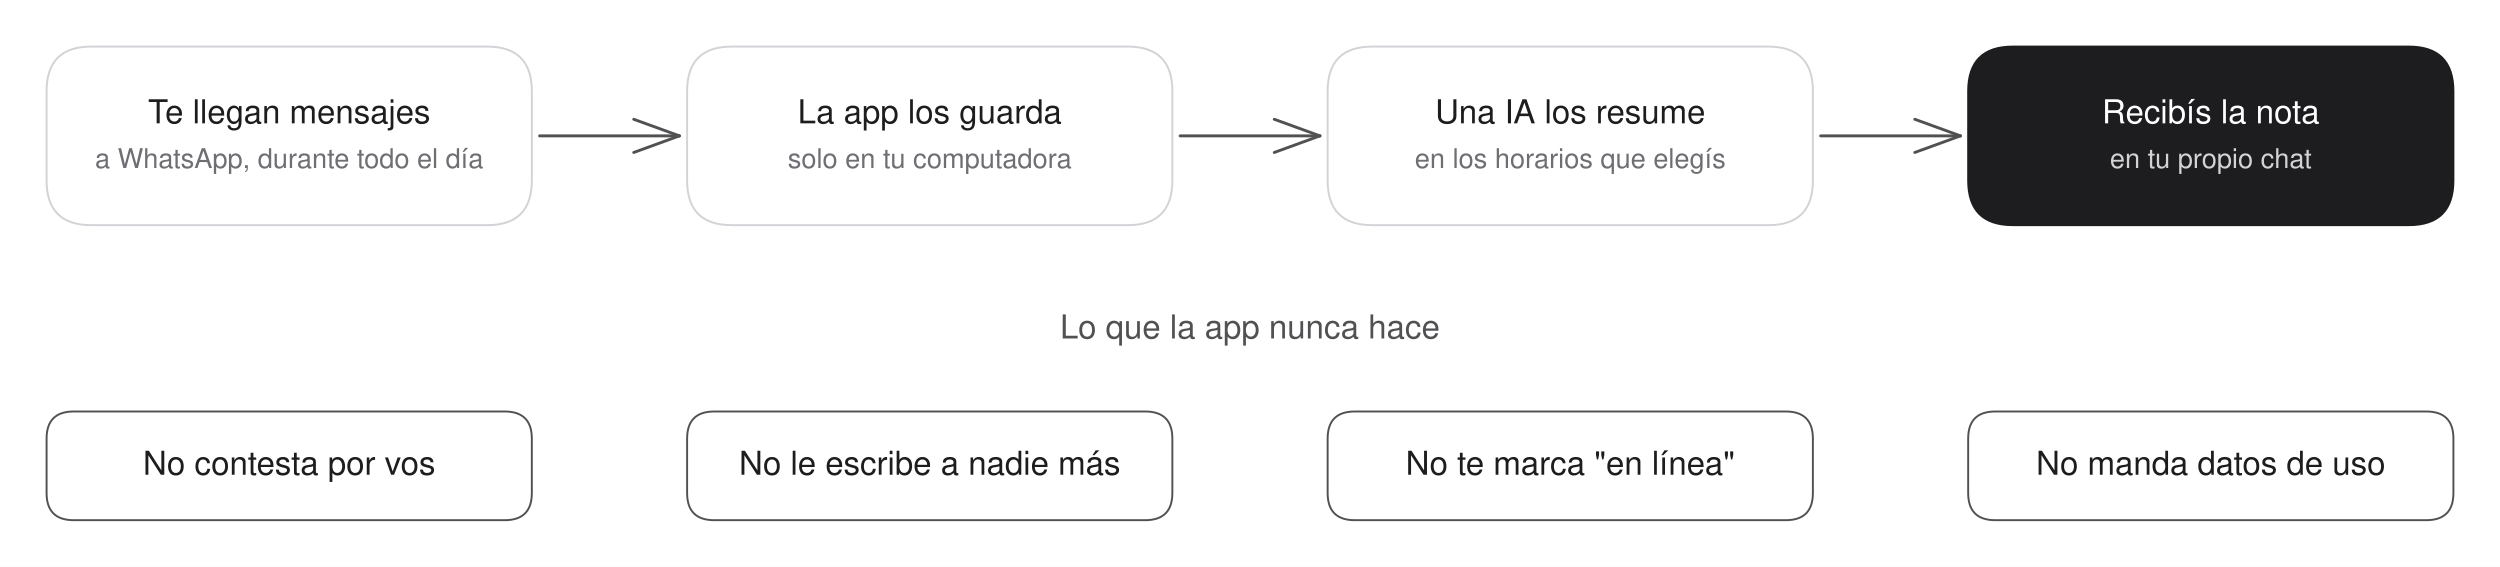
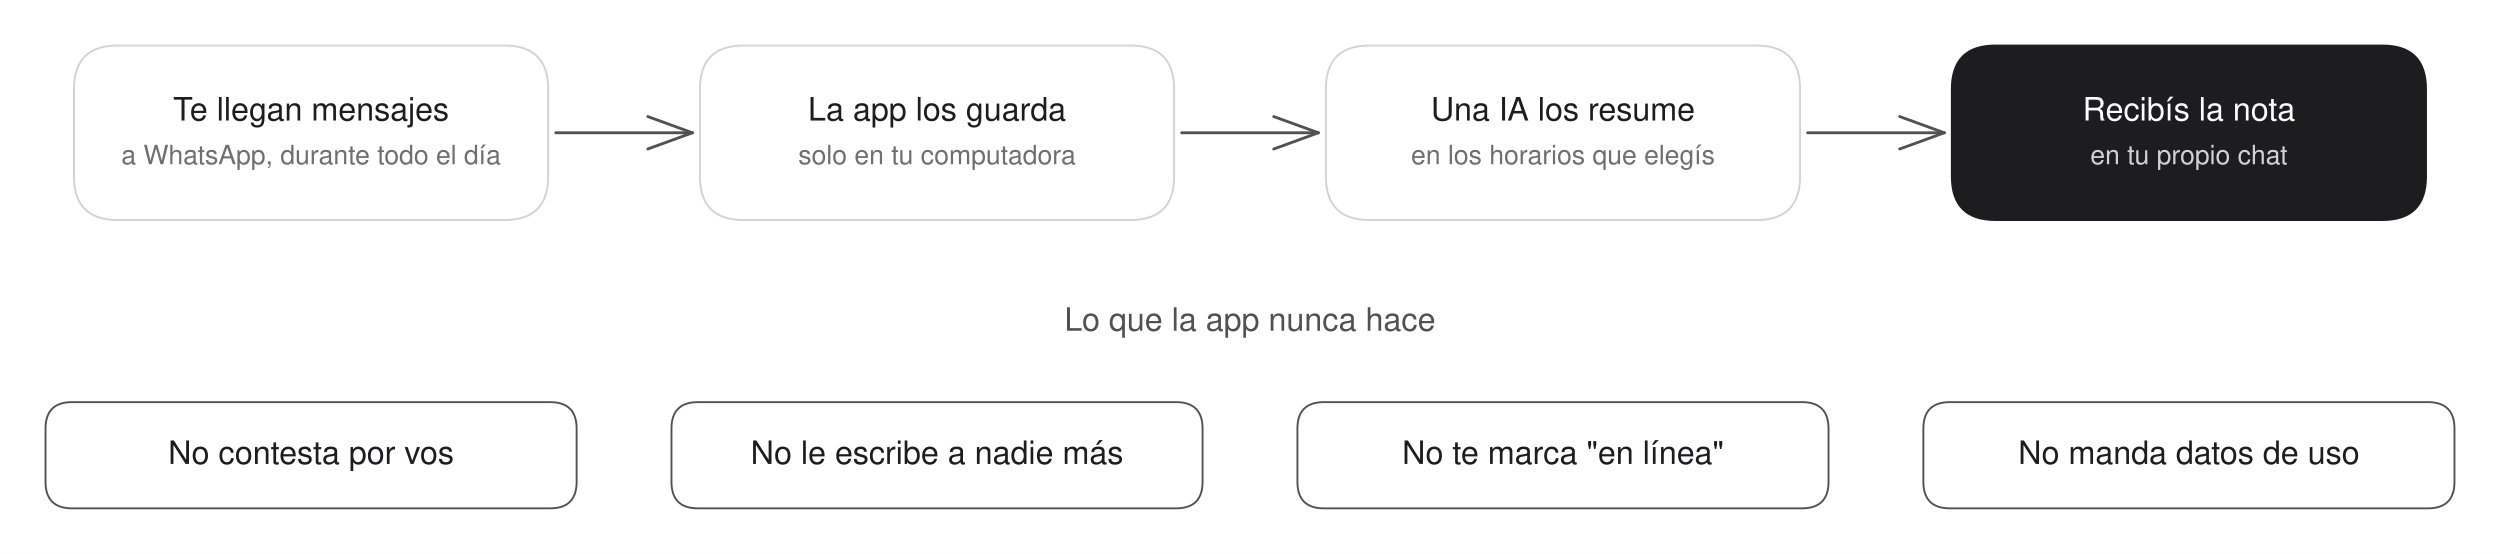
- <svg xmlns="http://www.w3.org/2000/svg" role="img" version="1.1" viewBox="0 0 1288 292" width="1288" height="292">
+ <svg xmlns="http://www.w3.org/2000/svg" role="img" version="1.1" viewBox="0 0 1318 292" width="1318" height="292">
  <defs>
    <style class="style-fonts">
      </style>
  </defs>
-   <rect x="0" y="0" width="1288" height="292" fill="#ffffff" />
-   <g stroke-linecap="round" transform="translate(24 24) rotate(0 125 46)">
-     <path d="M23 0 C102.08 0, 181.16 0, 227 0 C242.33 0, 250 7.67, 250 23 C250 32.31, 250 41.62, 250 69 C250 84.33, 242.33 92, 227 92 C165.73 92, 104.46 92, 23 92 C7.67 92, 0 84.33, 0 69 C0 52.36, 0 35.72, 0 23 C0 7.67, 7.67 0, 23 0" stroke="none" stroke-width="0" fill="#ffffff" />
-     <path d="M23 0 C92.69 0, 162.38 0, 227 0 M23 0 C82.03 0, 141.07 0, 227 0 M227 0 C242.33 0, 250 7.67, 250 23 M227 0 C242.33 0, 250 7.67, 250 23 M250 23 C250 39.23, 250 55.46, 250 69 M250 23 C250 41.21, 250 59.42, 250 69 M250 69 C250 84.33, 242.33 92, 227 92 M250 69 C250 84.33, 242.33 92, 227 92 M227 92 C154.74 92, 82.47 92, 23 92 M227 92 C182.22 92, 137.43 92, 23 92 M23 92 C7.67 92, 0 84.33, 0 69 M23 92 C7.67 92, 0 84.33, 0 69 M0 69 C0 56.27, 0 43.54, 0 23 M0 69 C0 56.88, 0 44.76, 0 23 M0 23 C0 7.67, 7.67 0, 23 0 M0 23 C0 7.67, 7.67 0, 23 0" stroke="#d2d2d7" stroke-width="1" fill="none" />
+   <rect x="0" y="0" width="1318" height="292" fill="#ffffff" />
+   <g stroke-linecap="round" transform="translate(39 24) rotate(0 125 46)">
+     <path d="M23 0 C79.26 0, 135.51 0, 227 0 C242.33 0, 250 7.67, 250 23 C250 35.24, 250 47.48, 250 69 C250 84.33, 242.33 92, 227 92 C167.29 92, 107.58 92, 23 92 C7.67 92, 0 84.33, 0 69 C0 59.34, 0 49.68, 0 23 C0 7.67, 7.67 0, 23 0" stroke="none" stroke-width="0" fill="#ffffff" />
+     <path d="M23 0 C91.62 0, 160.24 0, 227 0 M23 0 C65.21 0, 107.42 0, 227 0 M227 0 C242.33 0, 250 7.67, 250 23 M227 0 C242.33 0, 250 7.67, 250 23 M250 23 C250 33.71, 250 44.41, 250 69 M250 23 C250 35.48, 250 47.97, 250 69 M250 69 C250 84.33, 242.33 92, 227 92 M250 69 C250 84.33, 242.33 92, 227 92 M227 92 C157.91 92, 88.83 92, 23 92 M227 92 C153.49 92, 79.98 92, 23 92 M23 92 C7.67 92, 0 84.33, 0 69 M23 92 C7.67 92, 0 84.33, 0 69 M0 69 C0 54.13, 0 39.26, 0 23 M0 69 C0 54.62, 0 40.24, 0 23 M0 23 C0 7.67, 7.67 0, 23 0 M0 23 C0 7.67, 7.67 0, 23 0" stroke="#d2d2d7" stroke-width="1" fill="none" />
  </g>
-   <g transform="translate(76.23535 49.175) rotate(0 72.76465 9.775)">
+   <g transform="translate(91.23535 49.175) rotate(0 72.76465 9.775)">
    <text x="72.765" y="14.365" font-family="Helvetica, Segoe UI Emoji" font-size="17px" fill="#1d1d1f" text-anchor="middle" style="white-space: pre;" direction="ltr" dominant-baseline="alphabetic">Te llegan mensajes</text>
  </g>
-   <g transform="translate(48.60059 74.725) rotate(0 100.3994 8.05)">
+   <g transform="translate(63.60059 74.725) rotate(0 100.3994 8.05)">
    <text x="100.399" y="11.83" font-family="Helvetica, Segoe UI Emoji" font-size="14px" fill="#6e6e73" text-anchor="middle" style="white-space: pre;" direction="ltr" dominant-baseline="alphabetic">a WhatsApp, durante todo el día</text>
  </g>
-   <g stroke-linecap="round" transform="translate(354 24) rotate(0 125 46)">
-     <path d="M23 0 C99.71 0, 176.43 0, 227 0 C242.33 0, 250 7.67, 250 23 C250 39.9, 250 56.8, 250 69 C250 84.33, 242.33 92, 227 92 C181.55 92, 136.09 92, 23 92 C7.67 92, 0 84.33, 0 69 C0 54.84, 0 40.69, 0 23 C0 7.67, 7.67 0, 23 0" stroke="none" stroke-width="0" fill="#ffffff" />
-     <path d="M23 0 C87.56 0, 152.12 0, 227 0 M23 0 C70.19 0, 117.37 0, 227 0 M227 0 C242.33 0, 250 7.67, 250 23 M227 0 C242.33 0, 250 7.67, 250 23 M250 23 C250 37.47, 250 51.95, 250 69 M250 23 C250 38.68, 250 54.36, 250 69 M250 69 C250 84.33, 242.33 92, 227 92 M250 69 C250 84.33, 242.33 92, 227 92 M227 92 C177.91 92, 128.82 92, 23 92 M227 92 C147.98 92, 68.95 92, 23 92 M23 92 C7.67 92, 0 84.33, 0 69 M23 92 C7.67 92, 0 84.33, 0 69 M0 69 C0 59.58, 0 50.16, 0 23 M0 69 C0 54.88, 0 40.76, 0 23 M0 23 C0 7.67, 7.67 0, 23 0 M0 23 C0 7.67, 7.67 0, 23 0" stroke="#d2d2d7" stroke-width="1" fill="none" />
+   <g stroke-linecap="round" transform="translate(369 24) rotate(0 125 46)">
+     <path d="M23 0 C83.45 0, 143.91 0, 227 0 C242.33 0, 250 7.67, 250 23 C250 40.8, 250 58.6, 250 69 C250 84.33, 242.33 92, 227 92 C178.56 92, 130.12 92, 23 92 C7.67 92, 0 84.33, 0 69 C0 53.7, 0 38.41, 0 23 C0 7.67, 7.67 0, 23 0" stroke="none" stroke-width="0" fill="#ffffff" />
+     <path d="M23 0 C99.73 0, 176.46 0, 227 0 M23 0 C103.16 0, 183.32 0, 227 0 M227 0 C242.33 0, 250 7.67, 250 23 M227 0 C242.33 0, 250 7.67, 250 23 M250 23 C250 34.79, 250 46.58, 250 69 M250 23 C250 34.46, 250 45.92, 250 69 M250 69 C250 84.33, 242.33 92, 227 92 M250 69 C250 84.33, 242.33 92, 227 92 M227 92 C176.03 92, 125.07 92, 23 92 M227 92 C148.4 92, 69.79 92, 23 92 M23 92 C7.67 92, 0 84.33, 0 69 M23 92 C7.67 92, 0 84.33, 0 69 M0 69 C0 56.81, 0 44.62, 0 23 M0 69 C0 55.46, 0 41.91, 0 23 M0 23 C0 7.67, 7.67 0, 23 0 M0 23 C0 7.67, 7.67 0, 23 0" stroke="#d2d2d7" stroke-width="1" fill="none" />
  </g>
-   <g transform="translate(410.946 49.175) rotate(0 68.05396 9.775)">
+   <g transform="translate(425.946 49.175) rotate(0 68.05396 9.775)">
    <text x="68.054" y="14.365" font-family="Helvetica, Segoe UI Emoji" font-size="17px" fill="#1d1d1f" text-anchor="middle" style="white-space: pre;" direction="ltr" dominant-baseline="alphabetic">La app los guarda</text>
  </g>
-   <g transform="translate(405.8418 74.725) rotate(0 73.1582 8.05)">
+   <g transform="translate(420.8418 74.725) rotate(0 73.1582 8.05)">
    <text x="73.158" y="11.83" font-family="Helvetica, Segoe UI Emoji" font-size="14px" fill="#6e6e73" text-anchor="middle" style="white-space: pre;" direction="ltr" dominant-baseline="alphabetic">solo en tu computadora</text>
  </g>
  <g stroke-linecap="round">
-     <g transform="translate(278 70) rotate(0 36 0)">
-       <path d="M0 0 C25.12 0, 50.24 0, 72 0 M0 0 C22.41 0, 44.83 0, 72 0" stroke="#515154" stroke-width="1.5" fill="none" />
+     <g transform="translate(293 70) rotate(0 36 0)">
+       <path d="M0 0 C16.37 0, 32.73 0, 72 0 M0 0 C22.8 0, 45.61 0, 72 0" stroke="#515154" stroke-width="1.5" fill="none" />
    </g>
-     <g transform="translate(278 70) rotate(0 36 0)">
-       <path d="M48.51 8.55 C56.7 5.57, 64.9 2.58, 72 0 M48.51 8.55 C55.82 5.89, 63.13 3.23, 72 0" stroke="#515154" stroke-width="1.5" fill="none" />
+     <g transform="translate(293 70) rotate(0 36 0)">
+       <path d="M48.51 8.55 C53.85 6.61, 59.19 4.66, 72 0 M48.51 8.55 C55.95 5.84, 63.39 3.13, 72 0" stroke="#515154" stroke-width="1.5" fill="none" />
    </g>
-     <g transform="translate(278 70) rotate(0 36 0)">
-       <path d="M48.51 -8.55 C56.7 -5.57, 64.9 -2.58, 72 0 M48.51 -8.55 C55.82 -5.89, 63.13 -3.23, 72 0" stroke="#515154" stroke-width="1.5" fill="none" />
+     <g transform="translate(293 70) rotate(0 36 0)">
+       <path d="M48.51 -8.55 C53.85 -6.61, 59.19 -4.66, 72 0 M48.51 -8.55 C55.95 -5.84, 63.39 -3.13, 72 0" stroke="#515154" stroke-width="1.5" fill="none" />
    </g>
  </g>
  <mask />
-   <g stroke-linecap="round" transform="translate(684 24) rotate(0 125 46)">
-     <path d="M23 0 C70.56 0, 118.13 0, 227 0 C242.33 0, 250 7.67, 250 23 C250 40.15, 250 57.31, 250 69 C250 84.33, 242.33 92, 227 92 C170.44 92, 113.88 92, 23 92 C7.67 92, 0 84.33, 0 69 C0 56.24, 0 43.49, 0 23 C0 7.67, 7.67 0, 23 0" stroke="none" stroke-width="0" fill="#ffffff" />
-     <path d="M23 0 C82.03 0, 141.07 0, 227 0 M23 0 C96.77 0, 170.54 0, 227 0 M227 0 C242.33 0, 250 7.67, 250 23 M227 0 C242.33 0, 250 7.67, 250 23 M250 23 C250 41.21, 250 59.42, 250 69 M250 23 C250 39.13, 250 55.26, 250 69 M250 69 C250 84.33, 242.33 92, 227 92 M250 69 C250 84.33, 242.33 92, 227 92 M227 92 C182.22 92, 137.43 92, 23 92 M227 92 C185.59 92, 144.18 92, 23 92 M23 92 C7.67 92, 0 84.33, 0 69 M23 92 C7.67 92, 0 84.33, 0 69 M0 69 C0 56.88, 0 44.76, 0 23 M0 69 C0 58.53, 0 48.05, 0 23 M0 23 C0 7.67, 7.67 0, 23 0 M0 23 C0 7.67, 7.67 0, 23 0" stroke="#d2d2d7" stroke-width="1" fill="none" />
+   <g stroke-linecap="round" transform="translate(699 24) rotate(0 125 46)">
+     <path d="M23 0 C89.96 0, 156.93 0, 227 0 C242.33 0, 250 7.67, 250 23 C250 39.3, 250 55.59, 250 69 C250 84.33, 242.33 92, 227 92 C149.22 92, 71.45 92, 23 92 C7.67 92, 0 84.33, 0 69 C0 51.09, 0 33.19, 0 23 C0 7.67, 7.67 0, 23 0" stroke="none" stroke-width="0" fill="#ffffff" />
+     <path d="M23 0 C65.21 0, 107.42 0, 227 0 M23 0 C99.35 0, 175.7 0, 227 0 M227 0 C242.33 0, 250 7.67, 250 23 M227 0 C242.33 0, 250 7.67, 250 23 M250 23 C250 35.48, 250 47.97, 250 69 M250 23 C250 35.4, 250 47.79, 250 69 M250 69 C250 84.33, 242.33 92, 227 92 M250 69 C250 84.33, 242.33 92, 227 92 M227 92 C153.49 92, 79.98 92, 23 92 M227 92 C173.88 92, 120.77 92, 23 92 M23 92 C7.67 92, 0 84.33, 0 69 M23 92 C7.67 92, 0 84.33, 0 69 M0 69 C0 54.62, 0 40.24, 0 23 M0 69 C0 58.79, 0 48.57, 0 23 M0 23 C0 7.67, 7.67 0, 23 0 M0 23 C0 7.67, 7.67 0, 23 0" stroke="#d2d2d7" stroke-width="1" fill="none" />
  </g>
-   <g transform="translate(739.0825 49.175) rotate(0 69.91748 9.775)">
+   <g transform="translate(754.0825 49.175) rotate(0 69.91748 9.775)">
    <text x="69.917" y="14.365" font-family="Helvetica, Segoe UI Emoji" font-size="17px" fill="#1d1d1f" text-anchor="middle" style="white-space: pre;" direction="ltr" dominant-baseline="alphabetic">Una IA los resume</text>
  </g>
-   <g transform="translate(728.8384 74.725) rotate(0 80.16162 8.05)">
+   <g transform="translate(743.8384 74.725) rotate(0 80.16162 8.05)">
    <text x="80.162" y="11.83" font-family="Helvetica, Segoe UI Emoji" font-size="14px" fill="#6e6e73" text-anchor="middle" style="white-space: pre;" direction="ltr" dominant-baseline="alphabetic">en los horarios que elegís</text>
  </g>
  <g stroke-linecap="round">
-     <g transform="translate(608 70) rotate(0 36 0)">
-       <path d="M0 0 C16.65 0, 33.31 0, 72 0 M0 0 C27.05 0, 54.09 0, 72 0" stroke="#515154" stroke-width="1.5" fill="none" />
+     <g transform="translate(623 70) rotate(0 36 0)">
+       <path d="M0 0 C28.29 0, 56.58 0, 72 0 M0 0 C22.81 0, 45.62 0, 72 0" stroke="#515154" stroke-width="1.5" fill="none" />
    </g>
-     <g transform="translate(608 70) rotate(0 36 0)">
-       <path d="M48.51 8.55 C53.94 6.57, 59.38 4.59, 72 0 M48.51 8.55 C57.33 5.34, 66.16 2.13, 72 0" stroke="#515154" stroke-width="1.5" fill="none" />
+     <g transform="translate(623 70) rotate(0 36 0)">
+       <path d="M48.51 8.55 C57.74 5.19, 66.97 1.83, 72 0 M48.51 8.55 C55.95 5.84, 63.39 3.13, 72 0" stroke="#515154" stroke-width="1.5" fill="none" />
    </g>
-     <g transform="translate(608 70) rotate(0 36 0)">
-       <path d="M48.51 -8.55 C53.94 -6.57, 59.38 -4.59, 72 0 M48.51 -8.55 C57.33 -5.34, 66.16 -2.13, 72 0" stroke="#515154" stroke-width="1.5" fill="none" />
+     <g transform="translate(623 70) rotate(0 36 0)">
+       <path d="M48.51 -8.55 C57.74 -5.19, 66.97 -1.83, 72 0 M48.51 -8.55 C55.95 -5.84, 63.39 -3.13, 72 0" stroke="#515154" stroke-width="1.5" fill="none" />
    </g>
  </g>
  <mask />
-   <g stroke-linecap="round" transform="translate(1014 24) rotate(0 125 46)">
-     <path d="M23 0 C64.28 0, 105.57 0, 227 0 C242.33 0, 250 7.67, 250 23 C250 36.82, 250 50.63, 250 69 C250 84.33, 242.33 92, 227 92 C153.2 92, 79.4 92, 23 92 C7.67 92, 0 84.33, 0 69 C0 55.96, 0 42.91, 0 23 C0 7.67, 7.67 0, 23 0" stroke="none" stroke-width="0" fill="#1d1d1f" />
-     <path d="M23 0 C95.75 0, 168.49 0, 227 0 M23 0 C75.79 0, 128.59 0, 227 0 M227 0 C242.33 0, 250 7.67, 250 23 M227 0 C242.33 0, 250 7.67, 250 23 M250 23 C250 37.39, 250 51.77, 250 69 M250 23 C250 34.31, 250 45.63, 250 69 M250 69 C250 84.33, 242.33 92, 227 92 M250 69 C250 84.33, 242.33 92, 227 92 M227 92 C170.73 92, 114.46 92, 23 92 M227 92 C182.93 92, 138.86 92, 23 92 M23 92 C7.67 92, 0 84.33, 0 69 M23 92 C7.67 92, 0 84.33, 0 69 M0 69 C0 59.61, 0 50.21, 0 23 M0 69 C0 51.12, 0 33.25, 0 23 M0 23 C0 7.67, 7.67 0, 23 0 M0 23 C0 7.67, 7.67 0, 23 0" stroke="#1d1d1f" stroke-width="1" fill="none" />
+   <g stroke-linecap="round" transform="translate(1029 24) rotate(0 125 46)">
+     <path d="M23 0 C77.29 0, 131.58 0, 227 0 C242.33 0, 250 7.67, 250 23 C250 36.46, 250 49.93, 250 69 C250 84.33, 242.33 92, 227 92 C184.16 92, 141.33 92, 23 92 C7.67 92, 0 84.33, 0 69 C0 56.78, 0 44.57, 0 23 C0 7.67, 7.67 0, 23 0" stroke="none" stroke-width="0" fill="#1d1d1f" />
+     <path d="M23 0 C65.02 0, 107.04 0, 227 0 M23 0 C69.67 0, 116.34 0, 227 0 M227 0 C242.33 0, 250 7.67, 250 23 M227 0 C242.33 0, 250 7.67, 250 23 M250 23 C250 36.91, 250 50.82, 250 69 M250 23 C250 40.92, 250 58.84, 250 69 M250 69 C250 84.33, 242.33 92, 227 92 M250 69 C250 84.33, 242.33 92, 227 92 M227 92 C146.96 92, 66.93 92, 23 92 M227 92 C170.11 92, 113.23 92, 23 92 M23 92 C7.67 92, 0 84.33, 0 69 M23 92 C7.67 92, 0 84.33, 0 69 M0 69 C0 55.43, 0 41.86, 0 23 M0 69 C0 55.02, 0 41.04, 0 23 M0 23 C0 7.67, 7.67 0, 23 0 M0 23 C0 7.67, 7.67 0, 23 0" stroke="#1d1d1f" stroke-width="1" fill="none" />
  </g>
-   <g transform="translate(1082.775 49.175) rotate(0 56.22534 9.775)">
+   <g transform="translate(1097.775 49.175) rotate(0 56.22534 9.775)">
    <text x="56.225" y="14.365" font-family="Helvetica, Segoe UI Emoji" font-size="17px" fill="#ffffff" text-anchor="middle" style="white-space: pre;" direction="ltr" dominant-baseline="alphabetic">Recibís la nota</text>
  </g>
-   <g transform="translate(1086.852 74.725) rotate(0 52.14795 8.05)">
+   <g transform="translate(1101.852 74.725) rotate(0 52.14795 8.05)">
    <text x="52.148" y="11.83" font-family="Helvetica, Segoe UI Emoji" font-size="14px" fill="#d2d2d7" text-anchor="middle" style="white-space: pre;" direction="ltr" dominant-baseline="alphabetic">en tu propio chat</text>
  </g>
  <g stroke-linecap="round">
-     <g transform="translate(938 70) rotate(0 36 0)">
-       <path d="M0 0 C26.04 0, 52.07 0, 72 0 M0 0 C21.22 0, 42.43 0, 72 0" stroke="#515154" stroke-width="1.5" fill="none" />
+     <g transform="translate(953 70) rotate(0 36 0)">
+       <path d="M0 0 C26.95 0, 53.89 0, 72 0 M0 0 C21.43 0, 42.86 0, 72 0" stroke="#515154" stroke-width="1.5" fill="none" />
    </g>
-     <g transform="translate(938 70) rotate(0 36 0)">
-       <path d="M48.51 8.55 C57 5.46, 65.5 2.37, 72 0 M48.51 8.55 C55.43 6.03, 62.35 3.51, 72 0" stroke="#515154" stroke-width="1.5" fill="none" />
+     <g transform="translate(953 70) rotate(0 36 0)">
+       <path d="M48.51 8.55 C57.3 5.35, 66.09 2.15, 72 0 M48.51 8.55 C55.5 6.01, 62.49 3.46, 72 0" stroke="#515154" stroke-width="1.5" fill="none" />
    </g>
-     <g transform="translate(938 70) rotate(0 36 0)">
-       <path d="M48.51 -8.55 C57 -5.46, 65.5 -2.37, 72 0 M48.51 -8.55 C55.43 -6.03, 62.35 -3.51, 72 0" stroke="#515154" stroke-width="1.5" fill="none" />
+     <g transform="translate(953 70) rotate(0 36 0)">
+       <path d="M48.51 -8.55 C57.3 -5.35, 66.09 -2.15, 72 0 M48.51 -8.55 C55.5 -6.01, 62.49 -3.46, 72 0" stroke="#515154" stroke-width="1.5" fill="none" />
    </g>
  </g>
  <mask />
-   <g transform="translate(546.167 160) rotate(0 97.83301 9.775)">
+   <g transform="translate(561.167 160) rotate(0 97.83301 9.775)">
    <text x="97.833" y="14.365" font-family="Helvetica, Segoe UI Emoji" font-size="17px" fill="#515154" text-anchor="middle" style="white-space: pre;" direction="ltr" dominant-baseline="alphabetic">Lo que la app nunca hace</text>
  </g>
-   <g stroke-linecap="round" transform="translate(24 212) rotate(0 125 28)">
-     <path d="M14 0 C92.87 0, 171.75 0, 236 0 C245.33 0, 250 4.67, 250 14 C250 22.99, 250 31.98, 250 42 C250 51.33, 245.33 56, 236 56 C164.31 56, 92.62 56, 14 56 C4.67 56, 0 51.33, 0 42 C0 31.7, 0 21.41, 0 14 C0 4.67, 4.67 0, 14 0" stroke="none" stroke-width="0" fill="#ffffff" />
-     <path d="M14 0 C66.86 0, 119.73 0, 236 0 M14 0 C76.25 0, 138.49 0, 236 0 M236 0 C245.33 0, 250 4.67, 250 14 M236 0 C245.33 0, 250 4.67, 250 14 M250 14 C250 24.57, 250 35.14, 250 42 M250 14 C250 23.3, 250 32.61, 250 42 M250 42 C250 51.33, 245.33 56, 236 56 M250 42 C250 51.33, 245.33 56, 236 56 M236 56 C191.18 56, 146.37 56, 14 56 M236 56 C188.81 56, 141.61 56, 14 56 M14 56 C4.67 56, 0 51.33, 0 42 M14 56 C4.67 56, 0 51.33, 0 42 M0 42 C0 31.27, 0 20.54, 0 14 M0 42 C0 35.82, 0 29.65, 0 14 M0 14 C0 4.67, 4.67 0, 14 0 M0 14 C0 4.67, 4.67 0, 14 0" stroke="#515154" stroke-width="1" fill="none" />
+   <g stroke-linecap="round" transform="translate(24 212) rotate(0 140 28)">
+     <path d="M14 0 C72.4 0, 130.8 0, 266 0 C275.33 0, 280 4.67, 280 14 C280 23.16, 280 32.31, 280 42 C280 51.33, 275.33 56, 266 56 C167.81 56, 69.61 56, 14 56 C4.67 56, 0 51.33, 0 42 C0 31.88, 0 21.77, 0 14 C0 4.67, 4.67 0, 14 0" stroke="none" stroke-width="0" fill="#ffffff" />
+     <path d="M14 0 C72.81 0, 131.61 0, 266 0 M14 0 C79.41 0, 144.81 0, 266 0 M266 0 C275.33 0, 280 4.67, 280 14 M266 0 C275.33 0, 280 4.67, 280 14 M280 14 C280 23.1, 280 32.2, 280 42 M280 14 C280 22.59, 280 31.18, 280 42 M280 42 C280 51.33, 275.33 56, 266 56 M280 42 C280 51.33, 275.33 56, 266 56 M266 56 C197.86 56, 129.71 56, 14 56 M266 56 C215.21 56, 164.43 56, 14 56 M14 56 C4.67 56, 0 51.33, 0 42 M14 56 C4.67 56, 0 51.33, 0 42 M0 42 C0 34.53, 0 27.05, 0 14 M0 42 C0 36.28, 0 30.56, 0 14 M0 14 C0 4.67, 4.67 0, 14 0 M0 14 C0 4.67, 4.67 0, 14 0" stroke="#515154" stroke-width="1" fill="none" />
  </g>
-   <g transform="translate(73.40479 230.225) rotate(0 75.59521 9.775)">
+   <g transform="translate(88.40479 230.225) rotate(0 75.59521 9.775)">
    <text x="75.595" y="14.365" font-family="Helvetica, Segoe UI Emoji" font-size="17px" fill="#1d1d1f" text-anchor="middle" style="white-space: pre;" direction="ltr" dominant-baseline="alphabetic">No contesta por vos</text>
  </g>
-   <g stroke-linecap="round" transform="translate(354 212) rotate(0 125 28)">
-     <path d="M14 0 C96.79 0, 179.57 0, 236 0 C245.33 0, 250 4.67, 250 14 C250 21.76, 250 29.53, 250 42 C250 51.33, 245.33 56, 236 56 C174.43 56, 112.87 56, 14 56 C4.67 56, 0 51.33, 0 42 C0 32.81, 0 23.63, 0 14 C0 4.67, 4.67 0, 14 0" stroke="none" stroke-width="0" fill="#ffffff" />
-     <path d="M14 0 C71.45 0, 128.91 0, 236 0 M14 0 C83.85 0, 153.7 0, 236 0 M236 0 C245.33 0, 250 4.67, 250 14 M236 0 C245.33 0, 250 4.67, 250 14 M250 14 C250 20.89, 250 27.77, 250 42 M250 14 C250 20.74, 250 27.48, 250 42 M250 42 C250 51.33, 245.33 56, 236 56 M250 42 C250 51.33, 245.33 56, 236 56 M236 56 C188.04 56, 140.08 56, 14 56 M236 56 C190.54 56, 145.08 56, 14 56 M14 56 C4.67 56, 0 51.33, 0 42 M14 56 C4.67 56, 0 51.33, 0 42 M0 42 C0 31.12, 0 20.24, 0 14 M0 42 C0 31.47, 0 20.94, 0 14 M0 14 C0 4.67, 4.67 0, 14 0 M0 14 C0 4.67, 4.67 0, 14 0" stroke="#515154" stroke-width="1" fill="none" />
+   <g stroke-linecap="round" transform="translate(354 212) rotate(0 140 28)">
+     <path d="M14 0 C103.27 0, 192.54 0, 266 0 C275.33 0, 280 4.67, 280 14 C280 24.68, 280 35.35, 280 42 C280 51.33, 275.33 56, 266 56 C167.9 56, 69.8 56, 14 56 C4.67 56, 0 51.33, 0 42 C0 35.51, 0 29.02, 0 14 C0 4.67, 4.67 0, 14 0" stroke="none" stroke-width="0" fill="#ffffff" />
+     <path d="M14 0 C71.65 0, 129.31 0, 266 0 M14 0 C78.6 0, 143.19 0, 266 0 M266 0 C275.33 0, 280 4.67, 280 14 M266 0 C275.33 0, 280 4.67, 280 14 M280 14 C280 24.91, 280 35.81, 280 42 M280 14 C280 21, 280 27.99, 280 42 M280 42 C280 51.33, 275.33 56, 266 56 M280 42 C280 51.33, 275.33 56, 266 56 M266 56 C195.73 56, 125.45 56, 14 56 M266 56 C199.23 56, 132.46 56, 14 56 M14 56 C4.67 56, 0 51.33, 0 42 M14 56 C4.67 56, 0 51.33, 0 42 M0 42 C0 33.49, 0 24.98, 0 14 M0 42 C0 33.7, 0 25.4, 0 14 M0 14 C0 4.67, 4.67 0, 14 0 M0 14 C0 4.67, 4.67 0, 14 0" stroke="#515154" stroke-width="1" fill="none" />
  </g>
-   <g transform="translate(380.7271 230.225) rotate(0 98.27295 9.775)">
+   <g transform="translate(395.7271 230.225) rotate(0 98.27295 9.775)">
    <text x="98.273" y="14.365" font-family="Helvetica, Segoe UI Emoji" font-size="17px" fill="#1d1d1f" text-anchor="middle" style="white-space: pre;" direction="ltr" dominant-baseline="alphabetic">No le escribe a nadie más</text>
  </g>
-   <g stroke-linecap="round" transform="translate(684 212) rotate(0 125 28)">
-     <path d="M14 0 C90.78 0, 167.55 0, 236 0 C245.33 0, 250 4.67, 250 14 C250 20.35, 250 26.7, 250 42 C250 51.33, 245.33 56, 236 56 C169.21 56, 102.42 56, 14 56 C4.67 56, 0 51.33, 0 42 C0 34.97, 0 27.94, 0 14 C0 4.67, 4.67 0, 14 0" stroke="none" stroke-width="0" fill="#ffffff" />
-     <path d="M14 0 C72.36 0, 130.72 0, 236 0 M14 0 C80.93 0, 147.86 0, 236 0 M236 0 C245.33 0, 250 4.67, 250 14 M236 0 C245.33 0, 250 4.67, 250 14 M250 14 C250 24.83, 250 35.67, 250 42 M250 14 C250 22.87, 250 31.75, 250 42 M250 42 C250 51.33, 245.33 56, 236 56 M250 42 C250 51.33, 245.33 56, 236 56 M236 56 C186.8 56, 137.6 56, 14 56 M236 56 C191.12 56, 146.24 56, 14 56 M14 56 C4.67 56, 0 51.33, 0 42 M14 56 C4.67 56, 0 51.33, 0 42 M0 42 C0 35.89, 0 29.78, 0 14 M0 42 C0 31.87, 0 21.75, 0 14 M0 14 C0 4.67, 4.67 0, 14 0 M0 14 C0 4.67, 4.67 0, 14 0" stroke="#515154" stroke-width="1" fill="none" />
+   <g stroke-linecap="round" transform="translate(684 212) rotate(0 140 28)">
+     <path d="M14 0 C100.75 0, 187.5 0, 266 0 C275.33 0, 280 4.67, 280 14 C280 22.2, 280 30.4, 280 42 C280 51.33, 275.33 56, 266 56 C172.35 56, 78.69 56, 14 56 C4.67 56, 0 51.33, 0 42 C0 34.55, 0 27.11, 0 14 C0 4.67, 4.67 0, 14 0" stroke="none" stroke-width="0" fill="#ffffff" />
+     <path d="M14 0 C108.19 0, 202.38 0, 266 0 M14 0 C110.94 0, 207.88 0, 266 0 M266 0 C275.33 0, 280 4.67, 280 14 M266 0 C275.33 0, 280 4.67, 280 14 M280 14 C280 21.75, 280 29.49, 280 42 M280 14 C280 20.26, 280 26.51, 280 42 M280 42 C280 51.33, 275.33 56, 266 56 M280 42 C280 51.33, 275.33 56, 266 56 M266 56 C174.71 56, 83.43 56, 14 56 M266 56 C187.89 56, 109.77 56, 14 56 M14 56 C4.67 56, 0 51.33, 0 42 M14 56 C4.67 56, 0 51.33, 0 42 M0 42 C0 32.62, 0 23.24, 0 14 M0 42 C0 34.01, 0 26.02, 0 14 M0 14 C0 4.67, 4.67 0, 14 0 M0 14 C0 4.67, 4.67 0, 14 0" stroke="#515154" stroke-width="1" fill="none" />
  </g>
-   <g transform="translate(724.0623 230.225) rotate(0 84.93774 9.775)">
+   <g transform="translate(739.0623 230.225) rotate(0 84.93774 9.775)">
    <text x="84.938" y="14.365" font-family="Helvetica, Segoe UI Emoji" font-size="17px" fill="#1d1d1f" text-anchor="middle" style="white-space: pre;" direction="ltr" dominant-baseline="alphabetic">No te marca "en línea"</text>
  </g>
-   <g stroke-linecap="round" transform="translate(1014 212) rotate(0 125 28)">
-     <path d="M14 0 C80.68 0, 147.35 0, 236 0 C245.33 0, 250 4.67, 250 14 C250 24.13, 250 34.26, 250 42 C250 51.33, 245.33 56, 236 56 C173.05 56, 110.1 56, 14 56 C4.67 56, 0 51.33, 0 42 C0 33.57, 0 25.13, 0 14 C0 4.67, 4.67 0, 14 0" stroke="none" stroke-width="0" fill="#ffffff" />
-     <path d="M14 0 C92.32 0, 170.63 0, 236 0 M14 0 C101.88 0, 189.77 0, 236 0 M236 0 C245.33 0, 250 4.67, 250 14 M236 0 C245.33 0, 250 4.67, 250 14 M250 14 C250 23.92, 250 33.84, 250 42 M250 14 C250 20.15, 250 26.29, 250 42 M250 42 C250 51.33, 245.33 56, 236 56 M250 42 C250 51.33, 245.33 56, 236 56 M236 56 C174.57 56, 113.13 56, 14 56 M236 56 C177.52 56, 119.03 56, 14 56 M14 56 C4.67 56, 0 51.33, 0 42 M14 56 C4.67 56, 0 51.33, 0 42 M0 42 C0 31.15, 0 20.29, 0 14 M0 42 C0 35.47, 0 28.94, 0 14 M0 14 C0 4.67, 4.67 0, 14 0 M0 14 C0 4.67, 4.67 0, 14 0" stroke="#515154" stroke-width="1" fill="none" />
+   <g stroke-linecap="round" transform="translate(1014 212) rotate(0 140 28)">
+     <path d="M14 0 C87.76 0, 161.52 0, 266 0 C275.33 0, 280 4.67, 280 14 C280 19.88, 280 25.76, 280 42 C280 51.33, 275.33 56, 266 56 C199.07 56, 132.15 56, 14 56 C4.67 56, 0 51.33, 0 42 C0 33.81, 0 25.63, 0 14 C0 4.67, 4.67 0, 14 0" stroke="none" stroke-width="0" fill="#ffffff" />
+     <path d="M14 0 C72.66 0, 131.31 0, 266 0 M14 0 C82.39 0, 150.77 0, 266 0 M266 0 C275.33 0, 280 4.67, 280 14 M266 0 C275.33 0, 280 4.67, 280 14 M280 14 C280 23.48, 280 32.96, 280 42 M280 14 C280 24.09, 280 34.18, 280 42 M280 42 C280 51.33, 275.33 56, 266 56 M280 42 C280 51.33, 275.33 56, 266 56 M266 56 C184.53 56, 103.07 56, 14 56 M266 56 C187.23 56, 108.46 56, 14 56 M14 56 C4.67 56, 0 51.33, 0 42 M14 56 C4.67 56, 0 51.33, 0 42 M0 42 C0 34.28, 0 26.56, 0 14 M0 42 C0 32.81, 0 23.62, 0 14 M0 14 C0 4.67, 4.67 0, 14 0 M0 14 C0 4.67, 4.67 0, 14 0" stroke="#515154" stroke-width="1" fill="none" />
  </g>
-   <g transform="translate(1048.746 230.225) rotate(0 90.25439 9.775)">
+   <g transform="translate(1063.746 230.225) rotate(0 90.25439 9.775)">
    <text x="90.254" y="14.365" font-family="Helvetica, Segoe UI Emoji" font-size="17px" fill="#1d1d1f" text-anchor="middle" style="white-space: pre;" direction="ltr" dominant-baseline="alphabetic">No manda datos de uso</text>
  </g>
</svg>
